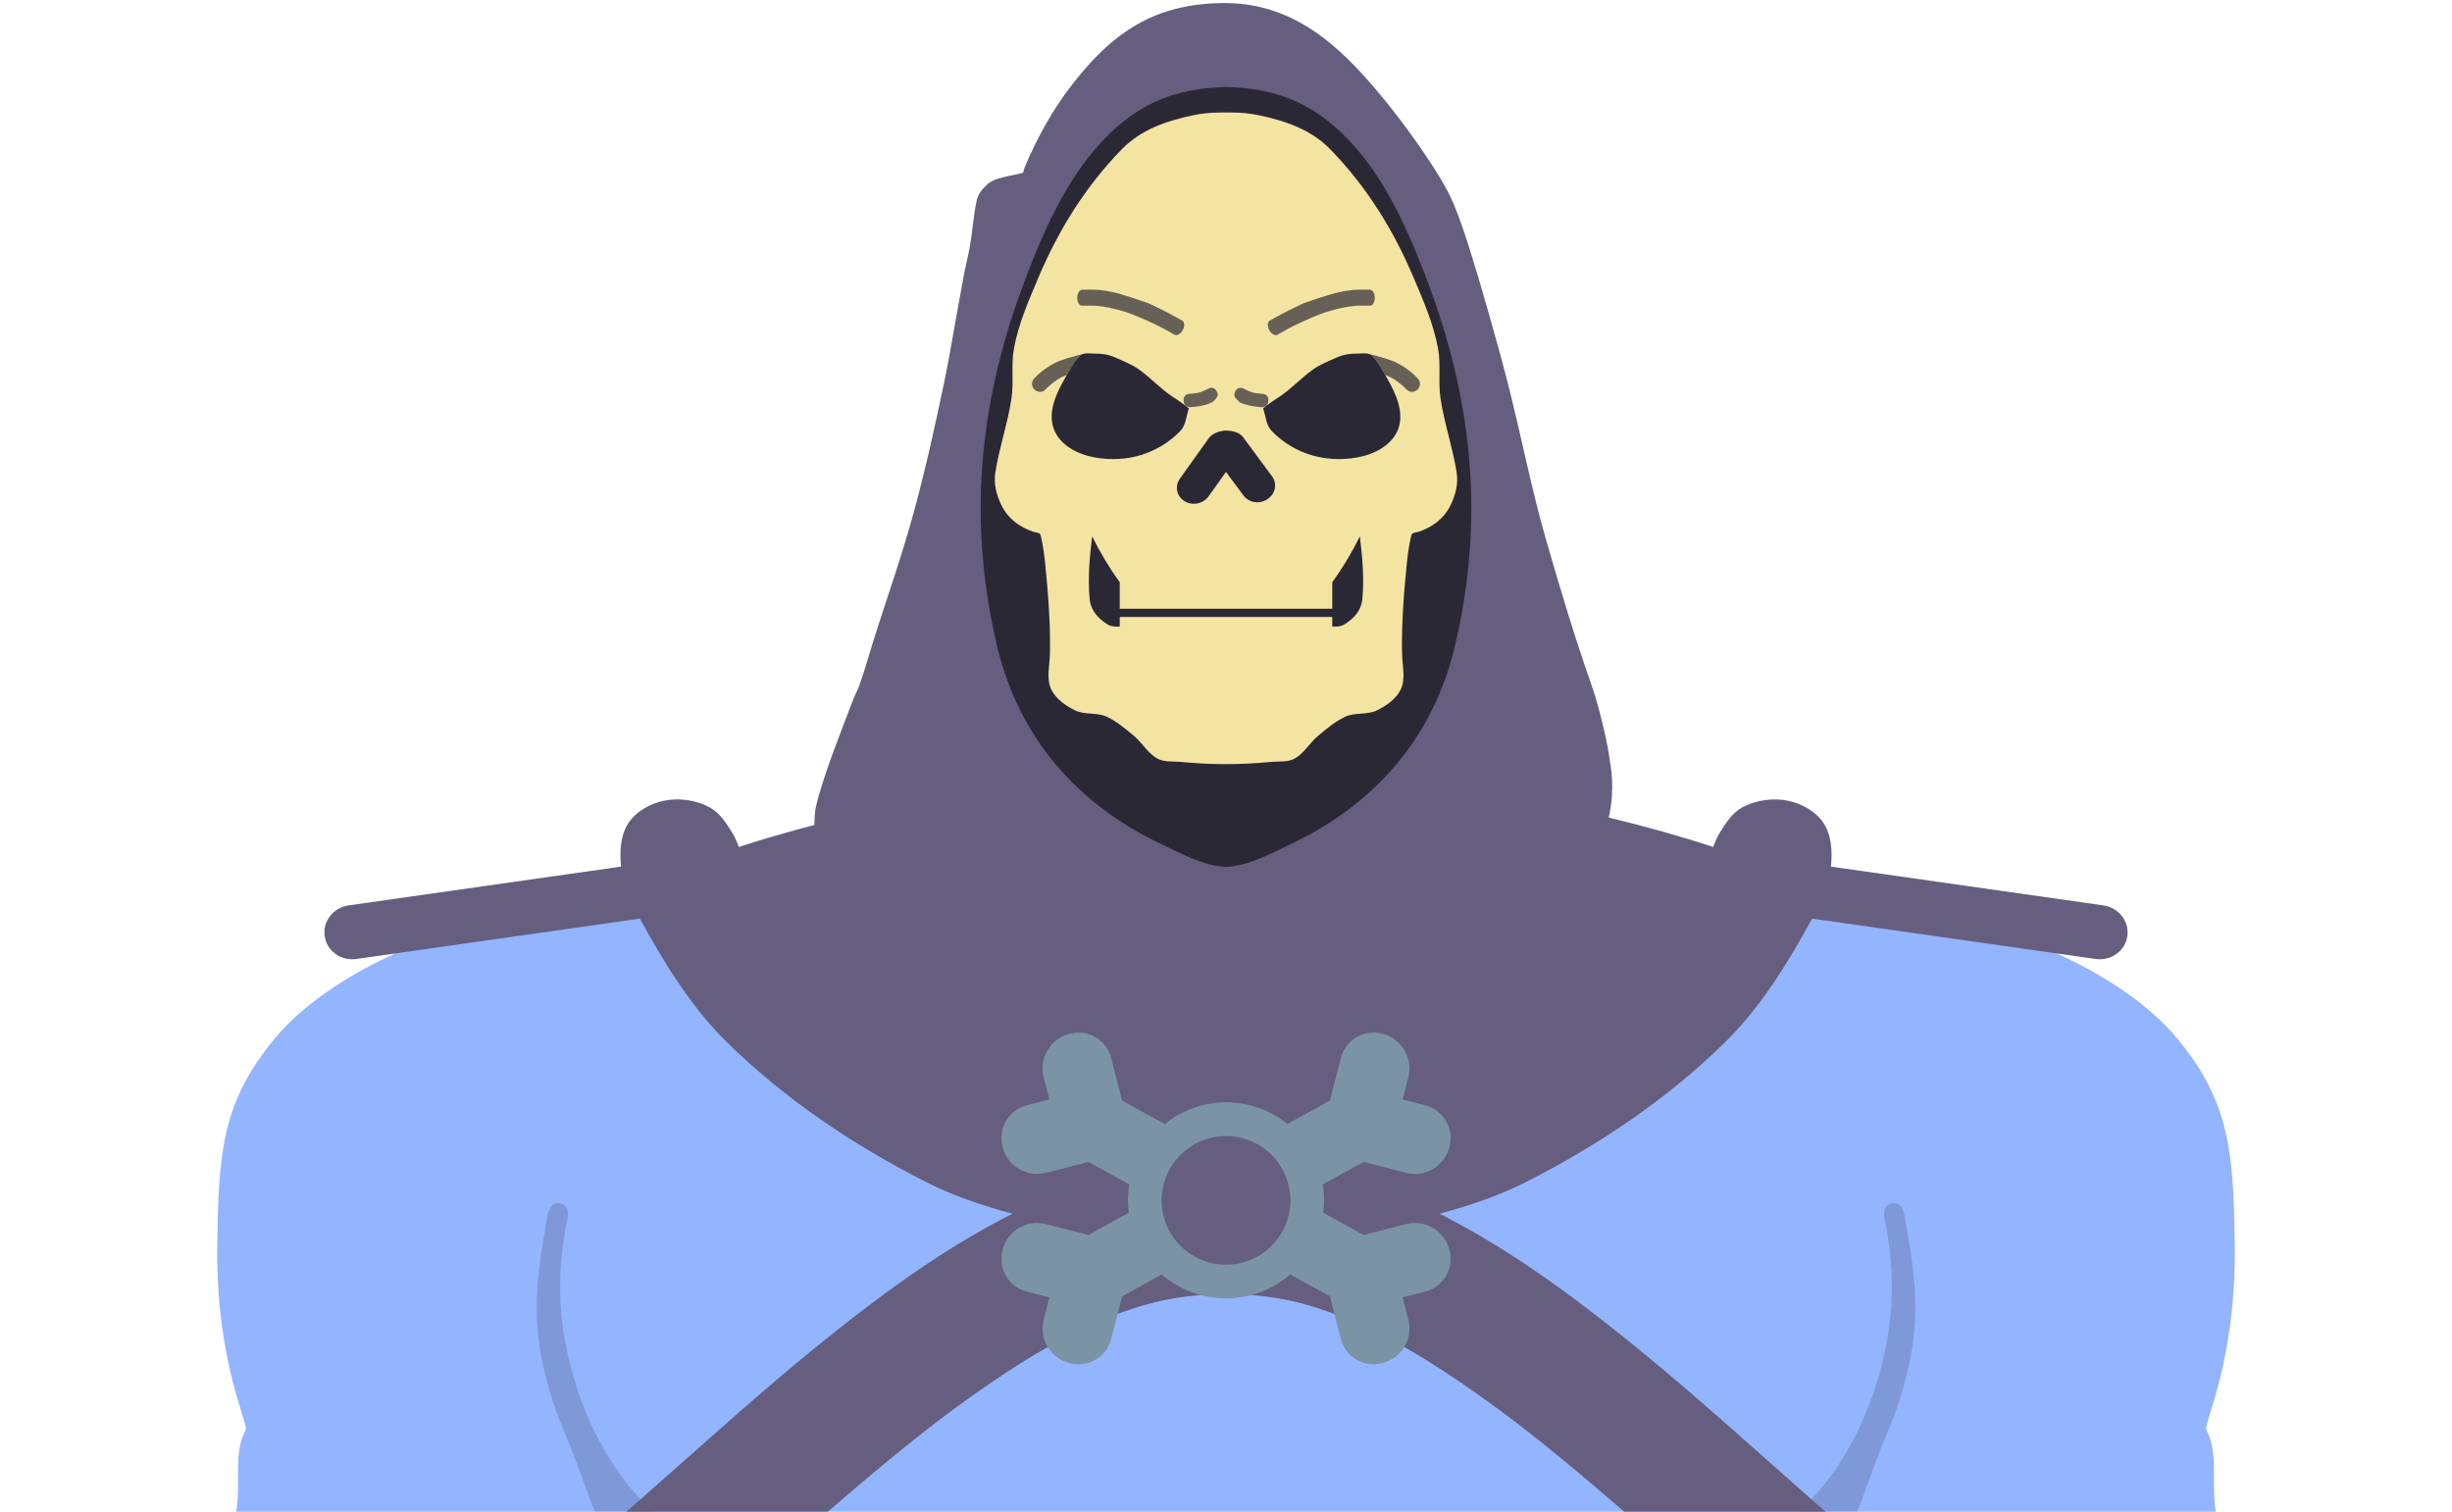
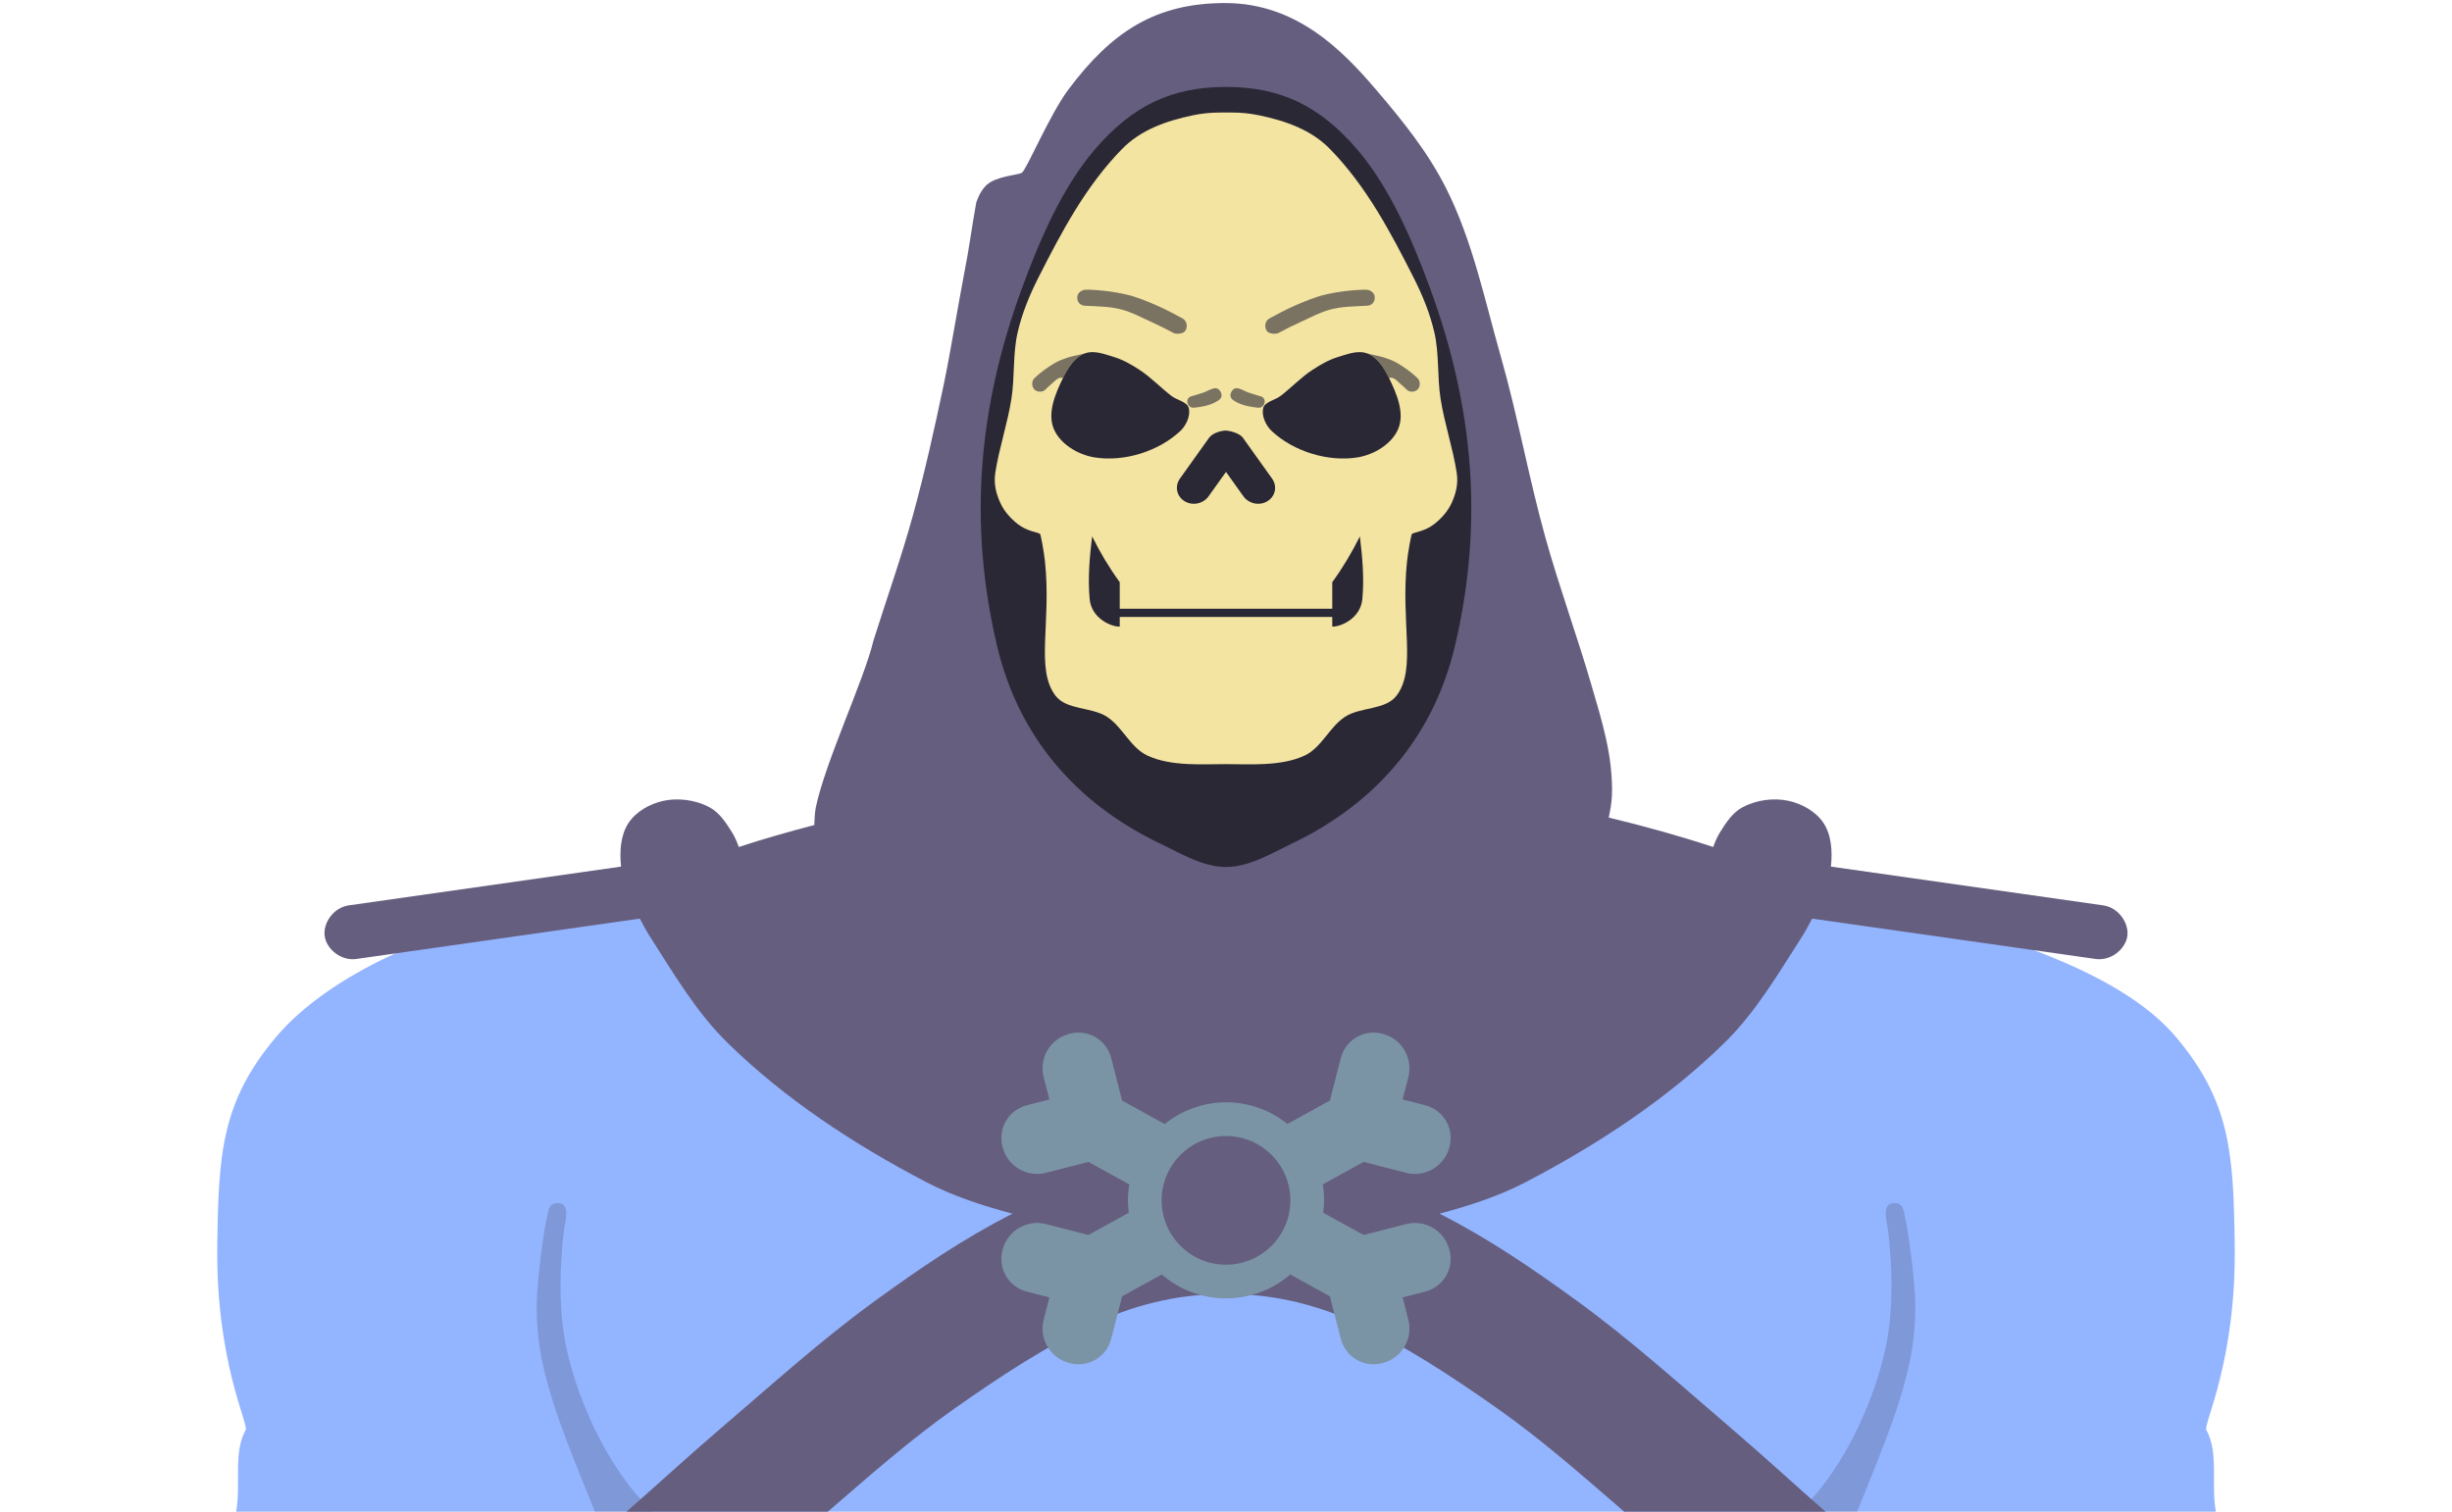
<svg xmlns="http://www.w3.org/2000/svg" version="1.1" width="1200" height="740" style="clip-rule:evenodd;fill-rule:evenodd;image-rendering:optimizeQuality;shape-rendering:geometricPrecision;text-rendering:geometricPrecision" id="svg64" xml:space="preserve">
  <defs id="defs1">
    <linearGradient id="swatch42">
      <stop style="stop-color:#65f97f;stop-opacity:1;" offset="0" id="stop42" />
    </linearGradient>
    <linearGradient id="swatch41">
      <stop style="stop-color:#000000;stop-opacity:1;" offset="0" id="stop41" />
    </linearGradient>
    <linearGradient id="swatch40">
      <stop style="stop-color:#000000;stop-opacity:1;" offset="0" id="stop40" />
    </linearGradient>
    <linearGradient id="swatch39">
      <stop style="stop-color:#65f97f;stop-opacity:1;" offset="0" id="stop39" />
    </linearGradient>
    <linearGradient id="swatch38">
      <stop style="stop-color:#655e7f;stop-opacity:1;" offset="0" id="stop38" />
    </linearGradient>
    <linearGradient id="swatch37">
      <stop style="stop-color:#655e7f;stop-opacity:1;" offset="0" id="stop37" />
    </linearGradient>
    <linearGradient id="swatch7">
      <stop style="stop-color:#2b2836;stop-opacity:1;" offset="0" id="stop7" />
    </linearGradient>
    <linearGradient id="swatch5">
      <stop style="stop-color:#f3e4a2;stop-opacity:1;" offset="0" id="stop5" />
    </linearGradient>
    <linearGradient id="swatch4">
      <stop style="stop-color:#7b94a5;stop-opacity:1;" offset="0" id="stop4" />
    </linearGradient>
    <linearGradient id="swatch2">
      <stop style="stop-color:#655e7f;stop-opacity:1;" offset="0" id="stop2" />
    </linearGradient>
    <linearGradient id="swatch1">
      <stop style="stop-color:#93b4ff;stop-opacity:1;" offset="0" id="stop1" />
    </linearGradient>
    <clipPath clipPathUnits="userSpaceOnUse" id="clipPath31">
      <rect style="fill:#f36a66;fill-rule:nonzero;stroke:#000000;stroke-width:0" id="rect32" width="241.123" height="132.229" x="489.318" y="248.194" ry="2.875" />
    </clipPath>
  </defs>
-   <path id="path2" style="clip-rule:evenodd;display:inline;opacity:1;fill:#93b4ff;fill-opacity:1;fill-rule:evenodd;image-rendering:optimizeQuality;shape-rendering:geometricPrecision;text-rendering:geometricPrecision" d="m 436.508,423.117 c -57.136,2.871 -118.887,15.416 -175.535,23.512 -45.252,6.466 -100.049,30.03 -126.283,61.48 -26.234,31.45 -27.759,56.544 -28.357,101.391 -0.76,56.914 15.467,87.668 13.887,90.508 -6.193,11.135 -2.192,26.038 -4.646,39.992 h 968.855 c -2.455,-13.954 1.547,-28.857 -4.646,-39.992 -1.58,-2.84 14.646,-33.594 13.887,-90.508 -0.599,-44.847 -2.123,-69.94 -28.358,-101.391 -26.234,-31.45 -81.032,-55.014 -126.283,-61.48 -56.649,-8.095 -118.399,-20.641 -175.535,-23.512 -10.4,0.811 -32.486,9.532 -48.438,12.18 -43.998,7.302 -70.413,8.888 -115.055,7.957 -44.642,0.931 -71.057,-0.655 -115.055,-7.957 -15.951,-2.647 -38.037,-11.369 -48.438,-12.18 z" />
-   <path id="path35" style="clip-rule:evenodd;display:inline;opacity:0.2;fill:#2b2836;fill-opacity:1;fill-rule:evenodd;image-rendering:optimizeQuality;shape-rendering:geometricPrecision;text-rendering:geometricPrecision" d="m 273.562,588.959 c -5.551,-0.152 -5.651,6.679 -6.365,10.633 -2.432,13.466 -4.621,27.097 -4.531,40.795 0.065,9.851 1.145,19.719 3.398,29.271 2.464,10.444 5.627,20.777 9.859,30.627 5.439,12.658 9.684,25.777 14.754,38.576 0.144,0.363 0.327,0.76 0.48,1.139 h 28.271 c -23.17,-21.738 -36.925,-51.989 -42.781,-82.885 -3.523,-18.585 -3.238,-37.719 0.246,-56.443 0.67,-3.601 2.533,-9.173 -1.473,-11.156 -0.582,-0.288 -1.201,-0.524 -1.859,-0.557 z m 652.877,0 c -0.659,0.032 -1.277,0.269 -1.859,0.557 -4.006,1.983 -2.143,7.555 -1.473,11.156 3.484,18.724 3.769,37.859 0.246,56.443 C 917.496,688.011 903.741,718.262 880.571,740 h 28.271 c 0.153,-0.378 0.337,-0.775 0.48,-1.139 5.07,-12.799 9.315,-25.918 14.754,-38.576 4.232,-9.85 7.396,-20.183 9.859,-30.627 2.253,-9.552 3.334,-19.42 3.398,-29.271 0.09,-13.697 -2.099,-27.329 -4.531,-40.795 -0.714,-3.954 -0.814,-10.785 -6.365,-10.633 z" />
-   <path id="path55" style="display:inline;opacity:1;fill:#655e7f;fill-rule:nonzero;stroke-width:1.191" d="m 600,1.5 c -34.618,-0.153 -56.062,14.252 -77,42.146 -8.252,10.993 -15.695,24.236 -21.709,38.719 -0.312,0.75 -0.16,1.979 -0.924,2.262 -1.595,0.59 -4.637,1.001 -6.354,1.43 -3.023,0.755 -8.188,1.583 -10.926,4.291 -2.782,2.751 -4.45,4.42 -5.287,8.664 -1.447,7.333 -1.939,14.828 -3.254,22.186 -0.758,4.242 -1.842,8.42 -2.672,12.648 -1.459,7.432 -2.687,14.908 -4.055,22.357 -1.947,10.608 -3.688,21.258 -5.908,31.812 -4.507,21.429 -9.238,42.834 -15.039,63.949 -5.717,20.81 -12.97,41.167 -19.455,61.75 -2.301,7.302 -4.28,14.712 -6.902,21.904 -1.394,3.823 -0.939,1.379 -4.686,11.271 -3.746,9.893 -13.68,34.841 -16.613,48.498 -0.595,2.768 -0.686,8.467 -0.686,8.467 -12.801,3.375 -25.265,6.908 -36.959,10.766 -0.895,-2.459 -1.9,-4.863 -3.273,-7.084 -2.904,-4.695 -6.177,-9.738 -11.047,-12.338 -5.014,-2.677 -11.004,-4.026 -16.811,-3.859 -1.936,0.056 -3.851,0.279 -5.703,0.678 -6.62,1.425 -13.441,5.212 -17.162,10.869 -3.963,6.025 -4.386,14.089 -3.629,21.336 l -133.264,18.98 c -7.564,1.077 -12.822,7.795 -11.787,15.062 1.035,7.267 7.959,12.249 15.523,11.172 l 138.711,-19.754 c 1.565,2.852 3.174,5.672 4.748,8.457 10.585,18.733 22.658,37.095 38.006,52.176 28.275,27.783 61.982,50.399 97.34,68.32 13.378,6.78 27.723,11.575 42.266,15.494 -24.367,12.373 -46.595,27.147 -67.168,42.621 -26.852,20.065 -51.843,41.506 -76.041,62.854 C 336.804,713.236 321.703,726.796 306.596,740 h 98.549 c 20.604,-17.807 41.16,-35.134 62.344,-50.742 22.937,-16.783 45.928,-31.878 69.898,-42.156 10.739,-4.625 21.417,-8.352 31.951,-10.564 9.849,-2.06 20.409,-3.053 30.662,-3.092 10.254,0.039 20.813,1.031 30.662,3.092 10.534,2.212 21.212,5.939 31.951,10.564 23.971,10.278 46.961,25.373 69.898,42.156 21.184,15.608 41.739,32.936 62.344,50.742 h 98.549 c -15.107,-13.204 -30.209,-26.764 -45.686,-40.395 -24.198,-21.347 -49.189,-42.788 -76.041,-62.854 -20.573,-15.474 -42.801,-30.249 -67.168,-42.621 14.543,-3.919 28.888,-8.714 42.266,-15.494 35.358,-17.921 69.065,-40.537 97.34,-68.32 15.348,-15.08 27.421,-33.443 38.006,-52.176 1.574,-2.785 3.183,-5.605 4.748,-8.457 l 138.711,19.754 c 7.564,1.077 14.489,-3.905 15.523,-11.172 1.035,-7.267 -4.223,-13.985 -11.787,-15.062 L 896.053,424.223 c 0.757,-7.247 0.334,-15.311 -3.629,-21.336 -3.721,-5.657 -10.543,-9.444 -17.162,-10.869 -7.409,-1.595 -15.828,-0.388 -22.514,3.182 -4.87,2.6 -8.143,7.643 -11.047,12.338 -1.374,2.221 -2.378,4.625 -3.273,7.084 -15.974,-5.269 -33.105,-10.062 -51.123,-14.408 0.732,-3.402 1.337,-6.832 1.541,-10.293 0.389,-6.601 0.009,-10.703 -0.586,-14.799 -0.595,-4.095 -1.349,-9.254 -2.357,-13.816 -1.979,-8.955 -4.062,-17.493 -7.232,-26.547 -8.164,-23.316 -15.377,-47.287 -22.363,-71.637 -7.816,-27.24 -13.202,-57.239 -21.801,-88.531 -17.199,-62.59 -22.433,-74.486 -26.736,-82.322 C 700.896,79.752 686.629,59.313 673.225,43.646 657.044,24.736 634.618,1.653 600,1.5 Z" />
+   <path id="path2" style="clip-rule:evenodd;display:inline;opacity:1;fill:#93b4ff;fill-opacity:1;fill-rule:evenodd;image-rendering:optimizeQuality;shape-rendering:geometricPrecision;text-rendering:geometricPrecision" d="m 436.508,423.117 c -57.136,2.871 -118.887,15.416 -175.535,23.512 -45.252,6.466 -100.049,30.03 -126.283,61.48 -26.234,31.45 -27.759,56.544 -28.357,101.391 -0.76,56.914 15.467,87.668 13.887,90.508 -6.193,11.135 -2.192,26.038 -4.646,39.992 h 968.855 c -2.455,-13.954 1.547,-28.857 -4.646,-39.992 -1.58,-2.84 14.646,-33.594 13.887,-90.508 -0.599,-44.847 -2.123,-69.94 -28.358,-101.391 -26.234,-31.45 -81.462,-47.953 -126.283,-61.48 -56.516,-17.057 -118.399,-20.641 -175.535,-23.512 -10.4,0.811 -32.486,9.532 -48.438,12.18 -43.998,7.302 -70.403,9.957 -115.055,9.957 -44.652,0 -71.057,-2.655 -115.055,-9.957 -15.951,-2.647 -38.037,-11.369 -48.438,-12.18 z" />
+   <path id="path3" style="display:inline;opacity:0.2;fill:#2b2836" d="m 273.561,588.959 c -5.611,-0.542 -5.122,4.833 -5.926,7.258 -0.804,2.425 -4.995,29.354 -4.969,44.17 0.018,9.823 1.167,19.706 3.398,29.271 5.654,24.244 15.936,47.221 25.094,70.342 h 28.27 c -23.17,-21.738 -38.091,-58.145 -42.781,-82.885 -4.69,-24.74 -0.935,-52.576 -0.49,-55.861 0.444,-3.286 3.016,-11.753 -2.596,-12.295 z m 652.879,0 c -5.611,0.542 -3.04,9.009 -2.596,12.295 0.444,3.286 4.2,31.121 -0.49,55.861 -4.69,24.74 -19.611,61.147 -42.781,82.885 h 28.27 c 9.157,-23.121 19.44,-46.098 25.094,-70.342 2.231,-9.566 3.381,-19.449 3.398,-29.271 0.026,-14.816 -4.165,-41.745 -4.969,-44.17 -0.804,-2.425 -0.315,-7.8 -5.926,-7.258 z" />
+   <path id="path55" style="display:inline;opacity:1;fill:#655e7f;fill-rule:nonzero;stroke-width:1.191" d="m 600,1.5 c -34.618,-0.153 -56.062,14.252 -77,42.146 -9.433,12.568 -20.732,39.788 -22.986,40.98 -2.038,1.078 -12.166,1.593 -16.926,5.721 -2.556,2.216 -4.137,5.482 -5.287,8.664 -2.133,11.581 -3.583,23.238 -5.926,34.834 -1.459,7.432 -2.687,14.908 -4.055,22.357 -1.947,10.608 -3.688,21.258 -5.908,31.812 -4.507,21.429 -9.238,42.834 -15.039,63.949 -5.717,20.81 -12.97,41.167 -19.455,61.75 -4.485,19.055 -23.482,59.022 -28.201,81.674 -0.578,2.772 -0.686,8.467 -0.686,8.467 -12.801,3.375 -25.265,6.908 -36.959,10.766 -0.895,-2.459 -1.9,-4.863 -3.273,-7.084 -2.904,-4.695 -6.177,-9.738 -11.047,-12.338 -7.456,-3.981 -16.03,-4.578 -22.514,-3.182 -6.62,1.425 -13.441,5.212 -17.162,10.869 -3.963,6.025 -4.386,14.089 -3.629,21.336 l -133.264,18.98 c -7.564,1.077 -12.686,8.751 -11.787,15.062 0.899,6.311 7.959,12.249 15.523,11.172 l 138.711,-19.754 c 1.565,2.852 3.002,5.736 4.748,8.457 11.621,18.108 22.658,37.095 38.006,52.176 28.276,27.783 62.209,49.956 97.34,68.32 13.298,6.952 27.723,11.575 42.266,15.494 -24.367,12.373 -45.712,27.04 -67.168,42.621 -26.609,19.323 -51.046,41.484 -76.041,62.854 C 336.831,712.815 321.703,726.796 306.596,740 h 98.549 c 20.604,-17.807 40.427,-35.328 62.344,-50.742 22.256,-15.652 45.178,-30.789 69.898,-42.156 10.192,-4.687 20.98,-8.227 31.951,-10.564 10.047,-2.141 20.39,-3.092 30.662,-3.092 10.273,0 20.615,0.951 30.662,3.092 10.971,2.337 21.76,5.878 31.951,10.564 24.72,11.368 47.642,26.504 69.898,42.156 21.917,15.414 41.739,32.936 62.344,50.742 h 98.549 c -15.107,-13.204 -30.235,-27.185 -45.686,-40.395 -24.995,-21.37 -49.432,-43.53 -76.041,-62.854 -21.456,-15.581 -42.801,-30.249 -67.168,-42.621 14.543,-3.919 28.968,-8.543 42.266,-15.494 35.131,-18.364 69.064,-40.537 97.34,-68.32 15.348,-15.08 26.385,-34.067 38.006,-52.176 1.746,-2.721 3.183,-5.605 4.748,-8.457 l 138.711,19.754 c 7.564,1.077 14.624,-4.86 15.523,-11.172 0.899,-6.312 -4.223,-13.985 -11.787,-15.062 L 896.053,424.223 c 0.757,-7.247 0.334,-15.311 -3.629,-21.336 -3.721,-5.657 -10.543,-9.444 -17.162,-10.869 -7.409,-1.595 -15.828,-0.388 -22.514,3.182 -4.87,2.6 -8.143,7.643 -11.047,12.338 -1.374,2.221 -2.378,4.625 -3.273,7.084 -15.974,-5.269 -33.105,-10.062 -51.123,-14.408 0.732,-3.402 1.352,-6.829 1.541,-10.293 0.269,-4.929 -0.072,-9.889 -0.586,-14.799 -0.486,-4.647 -1.349,-9.254 -2.357,-13.816 -1.979,-8.955 -4.66,-17.744 -7.232,-26.547 -7.016,-24.011 -15.642,-47.541 -22.363,-71.637 -8.166,-29.274 -13.468,-59.304 -21.801,-88.531 -7.911,-27.746 -13.776,-56.545 -26.736,-82.322 C 698.839,74.505 686.629,59.313 673.225,43.646 657.044,24.736 634.618,1.653 600,1.5 Z" />
  <path id="path51" style="clip-rule:evenodd;display:inline;opacity:1;fill:#7b94a5;fill-rule:nonzero;stroke-width:0.971;image-rendering:optimizeQuality;shape-rendering:geometricPrecision;text-rendering:geometricPrecision" d="m 528.305,505.494 c -1.664,-0.049 -3.369,0.151 -5.07,0.627 l -0.324,0.092 c -9.074,2.541 -14.495,11.933 -12.154,21.061 l 2.809,10.951 -10.979,2.814 c -9.127,2.34 -14.429,11.53 -11.889,20.604 l 0.09,0.324 c 2.541,9.074 11.935,14.495 21.062,12.154 l 10.244,-2.627 10.58,-2.713 20.021,11.037 A 48,48 0 0 0 552,587.605 a 48,48 0 0 0 0.434,6.057 l -19.76,10.893 -10.58,-2.713 -10.244,-2.627 c -9.127,-2.34 -18.522,3.081 -21.062,12.154 l -0.09,0.324 c -2.541,9.074 2.761,18.263 11.889,20.604 l 10.979,2.814 -2.809,10.951 c -2.34,9.127 3.081,18.52 12.154,21.061 l 0.324,0.092 c 1.701,0.476 3.407,0.676 5.07,0.627 7.209,-0.211 13.632,-5.102 15.533,-12.518 l 2.996,-11.682 2.324,-9.066 19.406,-10.697 A 48,48 0 0 0 600,635.605 48,48 0 0 0 631.436,623.879 l 19.406,10.697 2.324,9.066 2.996,11.682 c 1.902,7.416 8.325,12.307 15.533,12.518 1.664,0.049 3.369,-0.151 5.07,-0.627 l 0.324,-0.092 c 9.074,-2.541 14.495,-11.933 12.154,-21.061 l -2.809,-10.951 10.979,-2.814 c 9.127,-2.34 14.429,-11.53 11.889,-20.604 l -0.09,-0.324 c -2.541,-9.074 -11.935,-14.495 -21.062,-12.154 l -10.244,2.627 -10.58,2.713 -19.76,-10.893 A 48,48 0 0 0 648,587.605 a 48,48 0 0 0 -0.652,-7.811 l 19.979,-11.014 10.58,2.713 10.244,2.627 c 9.127,2.34 18.522,-3.081 21.062,-12.154 l 0.09,-0.324 c 2.541,-9.074 -2.761,-18.263 -11.889,-20.604 l -10.979,-2.814 2.809,-10.951 c 2.34,-9.127 -3.081,-18.52 -12.154,-21.061 l -0.324,-0.092 c -1.701,-0.476 -3.407,-0.676 -5.07,-0.627 -7.209,0.211 -13.632,5.102 -15.533,12.518 l -2.996,11.682 -2.324,9.066 -20.766,11.447 A 48,48 0 0 0 600,539.605 48,48 0 0 0 570.006,550.252 l -20.848,-11.492 -2.324,-9.066 -2.996,-11.682 c -1.902,-7.416 -8.325,-12.307 -15.533,-12.518 z" />
  <circle style="clip-rule:evenodd;display:inline;opacity:1;fill:#655e7f;fill-rule:nonzero;image-rendering:optimizeQuality;shape-rendering:geometricPrecision;text-rendering:geometricPrecision" id="path52" cx="600" cy="587.605" r="31.5" />
-   <path id="path9" style="clip-rule:evenodd;display:inline;opacity:1;fill:#2b2836;fill-opacity:1;fill-rule:evenodd;stroke-width:1.221;image-rendering:optimizeQuality;shape-rendering:geometricPrecision;text-rendering:geometricPrecision" d="m 600,42.563 c -26.152,0.692 -45.644,8.76 -64.592,31.055 -15.841,18.639 -26.841,44.501 -35.293,67.527 -21.276,57.963 -26.406,115.122 -12.074,175.406 10.525,44.273 38.84,76.831 79.555,96.314 10.191,4.877 21.078,10.884 32.404,11.549 11.326,-0.665 22.213,-6.672 32.404,-11.549 40.714,-19.483 69.029,-52.041 79.555,-96.314 C 726.291,256.266 721.161,199.107 699.885,141.145 691.432,118.118 680.433,92.256 664.592,73.617 645.644,51.323 626.152,43.254 600,42.563 Z" />
-   <path id="path1" style="clip-rule:evenodd;display:inline;opacity:1;fill:#f3e4a2;fill-opacity:1;fill-rule:evenodd;stroke-width:1.221;image-rendering:optimizeQuality;shape-rendering:geometricPrecision;text-rendering:geometricPrecision" d="m 597,55.088 c -4.492,0 -8.796,0.435 -13.18,1.352 -13.042,2.728 -25.492,7.064 -34.762,16.564 -17.824,18.269 -31.046,39.634 -40.898,62.953 -4.701,11.126 -9.696,22.453 -11.936,34.588 -1.487,8.054 0.003,16.44 -1.215,24.539 -1.839,12.234 -5.99,24.019 -7.895,36.195 -0.9,5.754 0.672,10.848 2.533,15.08 1.816,4.129 4.6,7.5 8.35,10.117 2.184,1.524 4.696,2.792 7.535,3.803 1.099,0.391 2.456,0.312 3.443,1.059 0.403,0.305 1.792,7.099 2.43,13.496 1.505,15.104 2.761,30.198 2.43,45.398 -0.125,5.743 -1.833,11.992 0.607,17.176 2.201,4.675 6.969,7.983 11.592,10.293 4.788,2.393 10.911,0.887 15.736,3.205 4.864,2.337 9.02,5.838 13.133,9.273 4.003,3.344 6.694,8.265 11.158,10.971 3.529,2.138 8.063,1.437 12.146,1.84 7.258,0.717 14.521,1.075 21.791,1.068 7.27,0.007 14.533,-0.352 21.791,-1.068 4.084,-0.403 8.618,0.298 12.146,-1.84 4.465,-2.705 7.155,-7.627 11.158,-10.971 4.113,-3.436 8.268,-6.937 13.133,-9.273 4.825,-2.318 10.948,-0.812 15.736,-3.205 4.622,-2.31 9.391,-5.618 11.592,-10.293 2.441,-5.183 0.733,-11.433 0.607,-17.176 -0.331,-15.2 0.925,-30.294 2.43,-45.398 0.637,-6.397 2.027,-13.191 2.43,-13.496 0.987,-0.747 2.344,-0.667 3.443,-1.059 2.84,-1.011 5.351,-2.279 7.535,-3.803 3.75,-2.617 6.534,-5.988 8.35,-10.117 1.861,-4.232 3.433,-9.326 2.533,-15.08 -1.904,-12.176 -6.056,-23.961 -7.895,-36.195 -1.218,-8.099 0.272,-16.485 -1.215,-24.539 -2.24,-12.135 -7.235,-23.462 -11.936,-34.588 C 681.987,112.638 668.765,91.273 650.941,73.004 641.672,63.503 629.221,59.167 616.18,56.439 611.796,55.522 607.492,55.088 603,55.088 h -3 z M 531.887,172.98 c 1.324,-0.049 2.731,0.13 3.971,0.123 3.189,-0.017 6.457,0.356 9.557,1.736 4.143,1.845 8.467,3.483 12.146,6.135 5.554,4.003 10.202,9.091 15.789,12.883 2.985,2.026 5.976,3.82 8.502,6.135 -1.343,3.561 -1.391,8.126 -4.25,11.041 -11.097,11.312 -26.324,15.682 -41.904,12.883 -8.334,-1.497 -17.165,-6.05 -20.039,-14.109 -2.884,-8.089 1.153,-17.067 5.465,-24.539 2.184,-3.785 4.132,-7.856 7.287,-11.041 0.912,-0.92 2.153,-1.197 3.477,-1.246 z m 136.227,0 c 1.324,0.049 2.565,0.326 3.477,1.246 3.155,3.185 5.103,7.256 7.287,11.041 4.312,7.472 8.349,16.45 5.465,24.539 -2.874,8.059 -11.705,12.612 -20.039,14.109 -15.58,2.799 -30.807,-1.571 -41.904,-12.883 -2.86,-2.915 -2.907,-7.48 -4.25,-11.041 2.526,-2.315 5.517,-4.109 8.502,-6.135 5.587,-3.792 10.235,-8.88 15.789,-12.883 3.68,-2.652 8.003,-4.29 12.146,-6.135 3.099,-1.38 6.368,-1.754 9.557,-1.736 1.24,0.007 2.647,-0.172 3.971,-0.123 z m -68.115,37.787 c 1.752,0.022 6.224,0.349 8.318,3.182 l 14.227,19.24 c 2.654,3.589 1.663,8.563 -2.221,11.152 -3.884,2.589 -9.149,1.785 -11.803,-1.805 L 600,231.014 l -8.52,11.934 c -2.654,3.717 -7.919,4.775 -11.803,2.373 -3.884,-2.402 -4.874,-7.328 -2.221,-11.045 l 14.227,-19.926 c 1.914,-2.68 6.563,-3.604 8.314,-3.582 z m -65.514,51.799 C 538.345,270.382 542.955,278.093 548,285 v 13 h 104 v -13 c 5.045,-6.907 9.655,-14.618 13.516,-22.434 1.207,9.999 2.183,20.26 1.215,30.672 -0.521,5.604 -4.058,9.393 -8.502,12.27 -1.453,0.941 -2.888,1.229 -4.857,1.229 H 652 V 302 H 548 v 4.736 h -1.371 c -1.97,0 -3.404,-0.288 -4.857,-1.229 -4.444,-2.877 -7.981,-6.666 -8.502,-12.27 -0.968,-10.412 0.008,-20.672 1.215,-30.672 z" />
-   <path id="rect18" style="clip-rule:evenodd;display:inline;opacity:0.7;fill:#2b2836;fill-rule:nonzero;stroke:#000000;stroke-width:0;image-rendering:optimizeQuality;shape-rendering:geometricPrecision;text-rendering:geometricPrecision" d="m 529.969,173.287 c -0.003,10e-4 -0.007,9.4e-4 -0.01,0.002 0,0 -4.834,1.192 -7.201,1.955 -2.39,0.771 -4.425,1.399 -6.49,2.434 -2.209,1.107 -4.277,2.498 -6.238,4 -1.301,0.997 -3.641,3.303 -3.641,3.303 -1.626,1.475 -1.768,3.941 -0.316,5.529 1.452,1.588 3.828,1.759 5.326,0.383 0,0 2.157,-2.147 3.354,-3.082 1.508,-1.178 3.082,-2.304 4.793,-3.162 0.807,-0.405 1.649,-0.731 2.504,-1.025 1.839,-3.293 3.658,-6.667 6.361,-9.396 0.449,-0.453 0.979,-0.749 1.559,-0.939 z m 140.062,1e-5 c 0.58,0.191 1.11,0.486 1.559,0.939 2.703,2.729 4.522,6.104 6.361,9.396 0.855,0.295 1.697,0.621 2.504,1.025 1.711,0.858 3.285,1.984 4.793,3.162 1.197,0.935 3.354,3.082 3.354,3.082 1.498,1.376 3.875,1.205 5.326,-0.383 1.452,-1.588 1.31,-4.054 -0.316,-5.529 0,0 -2.339,-2.307 -3.641,-3.303 -1.961,-1.502 -4.03,-2.893 -6.238,-4 -2.065,-1.035 -4.101,-1.663 -6.49,-2.434 -2.367,-0.764 -7.201,-1.955 -7.201,-1.955 -0.003,-3.8e-4 -0.006,-7.7e-4 -0.01,-0.002 z m -77.172,16.539 c -0.36,-0.002 -0.724,0.067 -1.07,0.217 0,0 -3.187,1.648 -4.904,2.119 -1.703,0.467 -5.254,0.678 -5.254,0.678 -1.493,0.192 -2.578,1.62 -2.365,3.203 l 0.115,0.848 c 0.213,1.583 1.71,2.661 3.424,2.416 0,0 3.925,-0.311 5.812,-0.83 1.899,-0.522 4.044,-0.896 5.455,-2.27 1.002,-0.975 2.335,-2.356 1.715,-3.826 l -0.334,-0.789 c -0.465,-1.103 -1.514,-1.759 -2.594,-1.766 z m 14.281,-1e-5 c -1.08,0.007 -2.128,0.662 -2.594,1.766 l -0.334,0.789 c -0.62,1.471 0.713,2.851 1.715,3.826 1.411,1.373 3.556,1.748 5.455,2.27 1.888,0.519 5.812,0.83 5.812,0.83 1.714,0.245 3.211,-0.833 3.424,-2.416 l 0.115,-0.848 c 0.213,-1.583 -0.873,-3.011 -2.365,-3.203 0,0 -3.551,-0.21 -5.254,-0.678 -1.718,-0.472 -4.904,-2.119 -4.904,-2.119 -0.346,-0.149 -0.71,-0.219 -1.07,-0.217 z" />
-   <path id="rect19" style="clip-rule:evenodd;display:inline;opacity:0.7;fill:#2b2836;fill-rule:evenodd;image-rendering:optimizeQuality;shape-rendering:geometricPrecision;text-rendering:geometricPrecision" d="m 529.733,141.8 c 0,0 5.438,-0.105 8.141,0.141 2.527,0.231 5.042,0.656 7.509,1.247 5.639,1.35 16.591,5.232 16.591,5.232 v 0 c 0,0 5.757,2.696 8.582,4.151 2.712,1.397 5.353,2.928 8.029,4.392 1.182,0.646 1.292,2.704 0.247,4.614 -1.045,1.91 -2.821,2.935 -3.983,2.299 -2.631,-1.441 -5.194,-3.013 -7.893,-4.322 -5.277,-2.56 -11.685,-5.419 -16.192,-6.887 -2.426,-0.757 -4.891,-1.398 -7.378,-1.92 -2.066,-0.434 -4.15,-0.825 -6.253,-1.007 -2.544,-0.219 -6.137,-0.076 -7.66,-0.096 -1.295,-0.016 -2.312,-1.782 -2.281,-3.958 0.031,-2.177 1.165,-3.91 2.541,-3.886 z m 140.534,0 c 0,0 -5.438,-0.105 -8.141,0.141 -2.527,0.231 -5.042,0.656 -7.509,1.247 -5.639,1.35 -16.591,5.232 -16.591,5.232 v 0 c 0,0 -5.757,2.696 -8.582,4.151 -2.712,1.397 -5.353,2.928 -8.029,4.392 -1.182,0.646 -1.292,2.704 -0.247,4.614 1.045,1.91 2.821,2.935 3.983,2.299 2.631,-1.441 5.194,-3.013 7.893,-4.322 5.277,-2.56 11.685,-5.419 16.192,-6.887 2.426,-0.757 4.891,-1.398 7.378,-1.92 2.066,-0.434 4.15,-0.825 6.253,-1.007 2.544,-0.219 6.137,-0.076 7.66,-0.096 1.295,-0.016 2.312,-1.782 2.281,-3.958 -0.031,-2.177 -1.165,-3.91 -2.541,-3.886 z" />
+   <path id="path9" style="clip-rule:evenodd;display:inline;opacity:1;fill:#2b2836;fill-opacity:1;fill-rule:evenodd;stroke-width:1.221;image-rendering:optimizeQuality;shape-rendering:geometricPrecision;text-rendering:geometricPrecision" d="m 600,42.563 c -26.161,0 -45.644,8.76 -64.592,31.055 -15.841,18.639 -26.841,44.501 -35.293,67.527 -21.276,57.963 -26.406,115.122 -12.074,175.406 10.525,44.273 38.84,76.831 79.555,96.314 10.191,4.877 21.059,11.549 32.404,11.549 11.345,0 22.213,-6.672 32.404,-11.549 40.714,-19.483 69.029,-52.041 79.555,-96.314 C 726.291,256.266 721.161,199.107 699.885,141.145 691.432,118.118 680.433,92.256 664.592,73.617 645.644,51.323 626.161,42.563 600,42.563 Z" />
+   <path id="path1" style="clip-rule:evenodd;display:inline;opacity:1;fill:#f3e4a2;fill-opacity:1;fill-rule:evenodd;stroke-width:1.221;image-rendering:optimizeQuality;shape-rendering:geometricPrecision;text-rendering:geometricPrecision" d="m 597,55.088 c -4.492,0 -8.796,0.435 -13.18,1.352 -13.042,2.728 -25.493,7.064 -34.762,16.564 -17.823,18.269 -29.583,40.634 -40.898,62.953 -4.298,8.478 -7.958,17.405 -10.105,26.664 -2.455,10.587 -1.376,21.723 -3.045,32.463 -1.896,12.202 -5.99,24.019 -7.895,36.195 -0.9,5.754 0.417,10.443 2.533,15.08 1.816,3.978 4.933,7.388 8.35,10.117 4.54,3.627 9.934,4.071 10.979,4.861 0.403,0.305 1.947,8.951 2.43,13.496 3.192,30.078 -4.725,52.465 5.037,65.574 5.459,7.33 17.678,5.498 25.328,10.498 7.643,4.995 11.49,15.104 19.764,18.965 11.687,5.454 27.334,4.142 38.465,4.188 11.131,-0.045 26.777,1.266 38.465,-4.188 8.274,-3.861 12.121,-13.97 19.764,-18.965 7.65,-5 19.869,-3.168 25.328,-10.498 9.763,-13.109 1.845,-35.496 5.037,-65.574 0.482,-4.545 2.027,-13.191 2.43,-13.496 1.045,-0.79 6.438,-1.234 10.979,-4.861 3.416,-2.729 6.534,-6.139 8.35,-10.117 2.117,-4.637 3.433,-9.326 2.533,-15.08 -1.904,-12.176 -5.999,-23.993 -7.895,-36.195 -1.668,-10.74 -0.589,-21.875 -3.045,-32.463 -2.147,-9.259 -5.807,-18.186 -10.105,-26.664 C 680.524,113.638 668.765,91.273 650.941,73.004 641.672,63.503 629.221,59.167 616.18,56.439 611.796,55.522 607.492,55.088 603,55.088 h -3 z M 534.428,172.379 c 3.635,-0.062 7.485,1.392 10.986,2.461 4.338,1.324 8.343,3.664 12.146,6.135 5.696,3.7 10.401,8.747 15.789,12.883 2.772,2.128 7.826,2.775 8.502,6.135 0.751,3.731 -1.367,8.351 -4.25,11.041 -10.684,9.97 -27.472,15.176 -41.904,12.883 -8.068,-1.282 -16.961,-6.542 -20.039,-14.109 -3.191,-7.847 0.931,-17.379 4.67,-24.98 2.331,-4.738 5.614,-9.957 10.559,-11.809 1.143,-0.428 2.329,-0.618 3.541,-0.639 z m 131.145,0 c 1.212,0.021 2.398,0.211 3.541,0.639 4.945,1.851 8.228,7.071 10.559,11.809 3.739,7.601 7.861,17.133 4.67,24.98 -3.078,7.567 -11.971,12.827 -20.039,14.109 -14.432,2.294 -31.22,-2.913 -41.904,-12.883 -2.883,-2.69 -5.001,-7.31 -4.25,-11.041 0.676,-3.359 5.73,-4.007 8.502,-6.135 5.388,-4.136 10.093,-9.183 15.789,-12.883 3.804,-2.471 7.808,-4.811 12.146,-6.135 3.501,-1.069 7.352,-2.523 10.986,-2.461 z m -65.574,38.389 H 600 c 0,0 -0.83,0.01 0.002,0 0.832,-0.011 6.401,0.902 8.314,3.582 l 14.227,19.926 c 2.654,3.717 1.663,8.643 -2.221,11.045 -3.884,2.402 -9.149,1.344 -11.803,-2.373 L 600,231.014 l -8.52,11.934 c -2.654,3.717 -7.919,4.775 -11.803,2.373 -3.884,-2.402 -4.874,-7.328 -2.221,-11.045 l 14.227,-19.926 c 1.914,-2.68 6.563,-3.604 8.314,-3.582 z m -65.514,51.799 C 538.345,270.382 542.955,278.093 548,285 v 13 h 52 52 v -13 c 5.045,-6.907 9.655,-14.618 13.516,-22.434 1.207,9.999 2.183,20.26 1.215,30.672 -0.916,9.853 -11.134,13.717 -14.73,13.498 V 302 h -52 -52 v 4.736 c -3.596,0.219 -13.814,-3.645 -14.73,-13.498 -0.968,-10.412 0.008,-20.672 1.215,-30.672 z" />
+   <path style="clip-rule:evenodd;display:inline;opacity:0.6;fill:#2b2836;fill-rule:evenodd;image-rendering:optimizeQuality;shape-rendering:geometricPrecision;text-rendering:geometricPrecision" d="m 529.733,141.8 c 6.269,-0.109 14.478,0.75 21.504,2.376 5.142,1.19 10.053,3.267 14.902,5.351 4.305,1.85 9.868,4.878 12.551,6.33 2.419,1.309 2.541,4.354 1.393,6.091 -1.083,1.639 -4.634,1.674 -5.799,1.044 -3.97,-2.146 -7.291,-3.783 -11.029,-5.483 -4.827,-2.195 -9.557,-4.789 -14.7,-6.08 -5.733,-1.44 -10.903,-1.402 -17.645,-1.767 -1.72,-0.093 -3.709,-1.258 -3.717,-3.976 -0.008,-2.718 2.761,-3.871 4.075,-3.871 7.252,0 -1.534,-0.015 -1.534,-0.015 z m 140.534,0 c -6.269,-0.109 -14.478,0.75 -21.504,2.376 -5.142,1.19 -10.053,3.267 -14.902,5.351 -4.305,1.85 -9.868,4.878 -12.551,6.33 -2.419,1.309 -2.541,4.354 -1.393,6.091 1.083,1.639 4.634,1.674 5.799,1.044 3.97,-2.146 7.291,-3.783 11.029,-5.483 4.827,-2.195 9.557,-4.789 14.7,-6.08 5.733,-1.44 10.903,-1.402 17.645,-1.767 1.72,-0.093 3.709,-1.258 3.717,-3.976 0.008,-2.718 -2.761,-3.871 -4.075,-3.871 -7.252,0 1.534,-0.015 1.534,-0.015 z" id="rect19" />
+   <path id="path25" style="clip-rule:evenodd;display:inline;opacity:0.6;fill:#2b2836;fill-rule:nonzero;stroke:#000000;stroke-width:0;image-rendering:optimizeQuality;shape-rendering:geometricPrecision;text-rendering:geometricPrecision" d="m 531.211,172.914 c -1.091,0.218 -1.461,0.362 -2.281,0.561 -2.29,0.554 -4.627,0.955 -6.859,1.707 -1.995,0.672 -3.977,1.447 -5.803,2.496 -3.551,2.04 -6.864,4.5 -9.879,7.303 -1.626,1.475 -1.535,4.143 -0.316,5.529 1.175,1.337 3.828,1.759 5.326,0.383 1.311,-1.204 2.175,-2.125 3.354,-3.082 1.265,-1.027 2.38,-2.513 3.975,-2.846 0.488,-0.102 1.011,-0.078 1.516,0.039 0.028,-0.058 0.058,-0.12 0.086,-0.178 2.331,-4.738 5.614,-9.957 10.559,-11.809 0.107,-0.04 0.216,-0.068 0.324,-0.104 z m 137.578,0 c 0.108,0.036 0.217,0.064 0.324,0.104 4.945,1.851 8.228,7.071 10.559,11.809 0.028,0.058 0.058,0.12 0.086,0.178 0.504,-0.117 1.028,-0.141 1.516,-0.039 1.595,0.333 2.71,1.818 3.975,2.846 1.178,0.957 2.043,1.878 3.354,3.082 1.498,1.376 4.151,0.954 5.326,-0.383 1.219,-1.387 1.31,-4.054 -0.316,-5.529 -3.015,-2.803 -6.328,-5.263 -9.879,-7.303 -1.826,-1.049 -3.807,-1.824 -5.803,-2.496 -2.233,-0.752 -4.569,-1.153 -6.859,-1.707 -0.821,-0.198 -1.191,-0.342 -2.281,-0.561 z m -74.096,17.121 c -0.355,0.01 -0.748,0.082 -1.182,0.229 -2.312,0.784 -2.725,1.222 -4.123,1.744 -1.189,0.444 -2.409,0.797 -3.619,1.178 -1.026,0.323 -2.161,0.651 -3.088,0.938 -1.253,0.387 -1.844,1.894 -1.578,2.988 0.338,1.388 1.391,2.758 3.518,2.447 1.236,-0.181 3.292,-0.396 4.902,-0.773 1.295,-0.303 2.581,-0.677 3.807,-1.193 1.05,-0.443 2.039,-0.959 3.012,-1.621 1.694,-1.153 1.725,-2.544 1.209,-3.752 -0.478,-1.118 -1.319,-2.227 -2.857,-2.184 z m 10.613,0 c -1.539,-0.044 -2.38,1.066 -2.857,2.184 -0.516,1.208 -0.485,2.599 1.209,3.752 0.973,0.662 1.961,1.178 3.012,1.621 1.225,0.516 2.512,0.89 3.807,1.193 1.61,0.377 3.666,0.593 4.902,0.773 2.127,0.311 3.18,-1.059 3.518,-2.447 0.266,-1.095 -0.325,-2.601 -1.578,-2.988 -0.927,-0.286 -2.062,-0.615 -3.088,-0.938 -1.211,-0.381 -2.43,-0.734 -3.619,-1.178 -1.398,-0.522 -1.811,-0.96 -4.123,-1.744 -0.433,-0.147 -0.827,-0.218 -1.182,-0.229 z" />
</svg>
